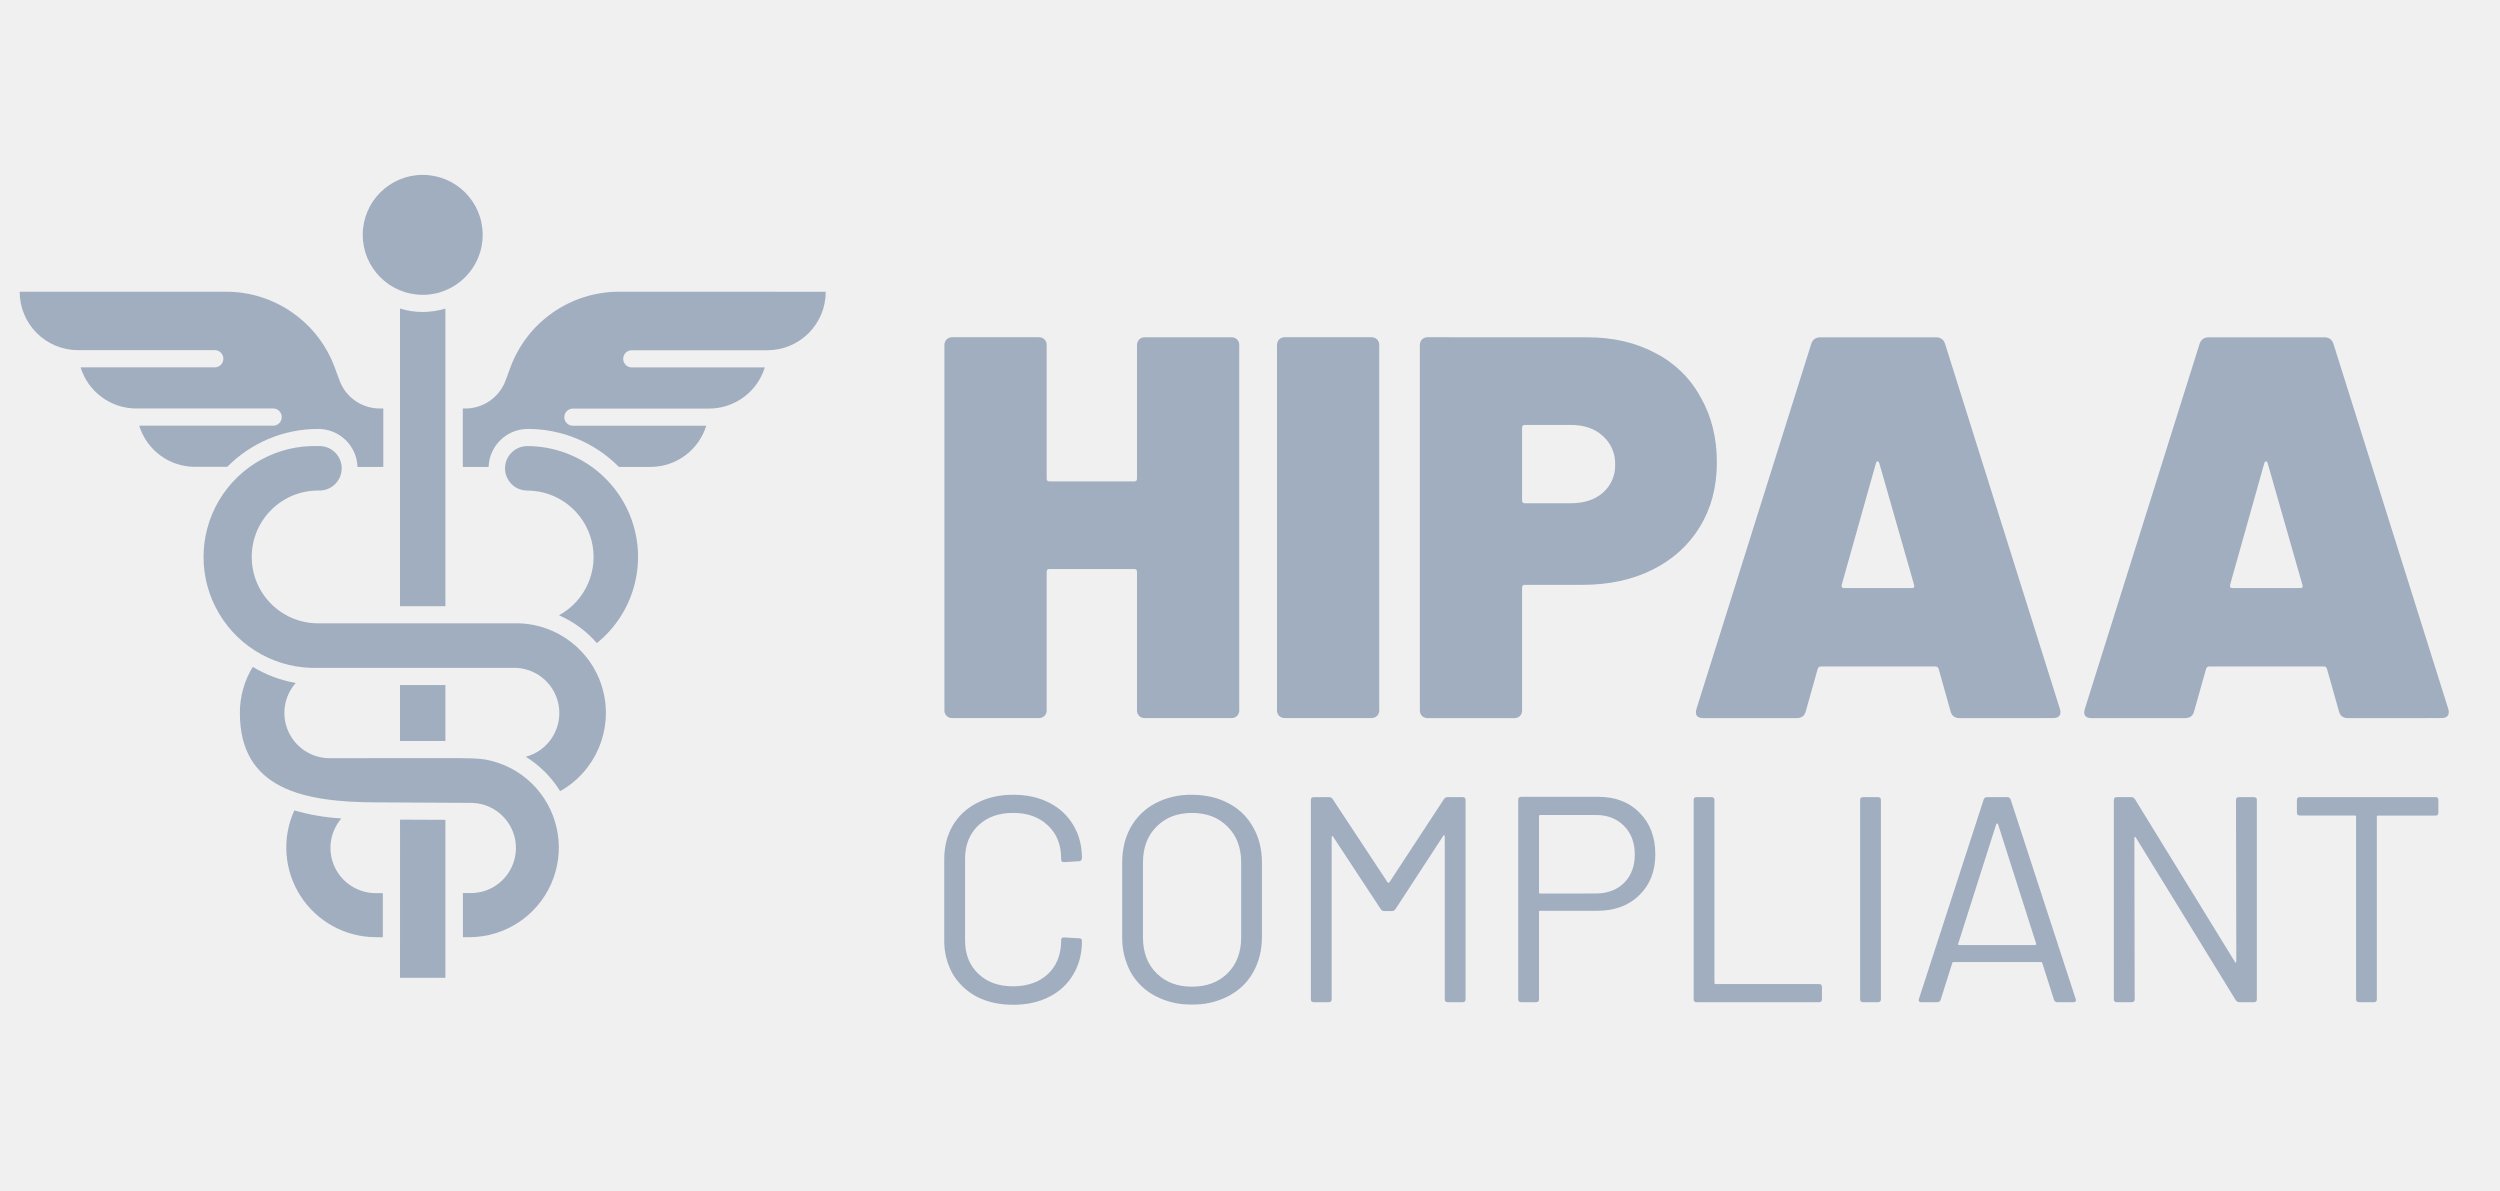
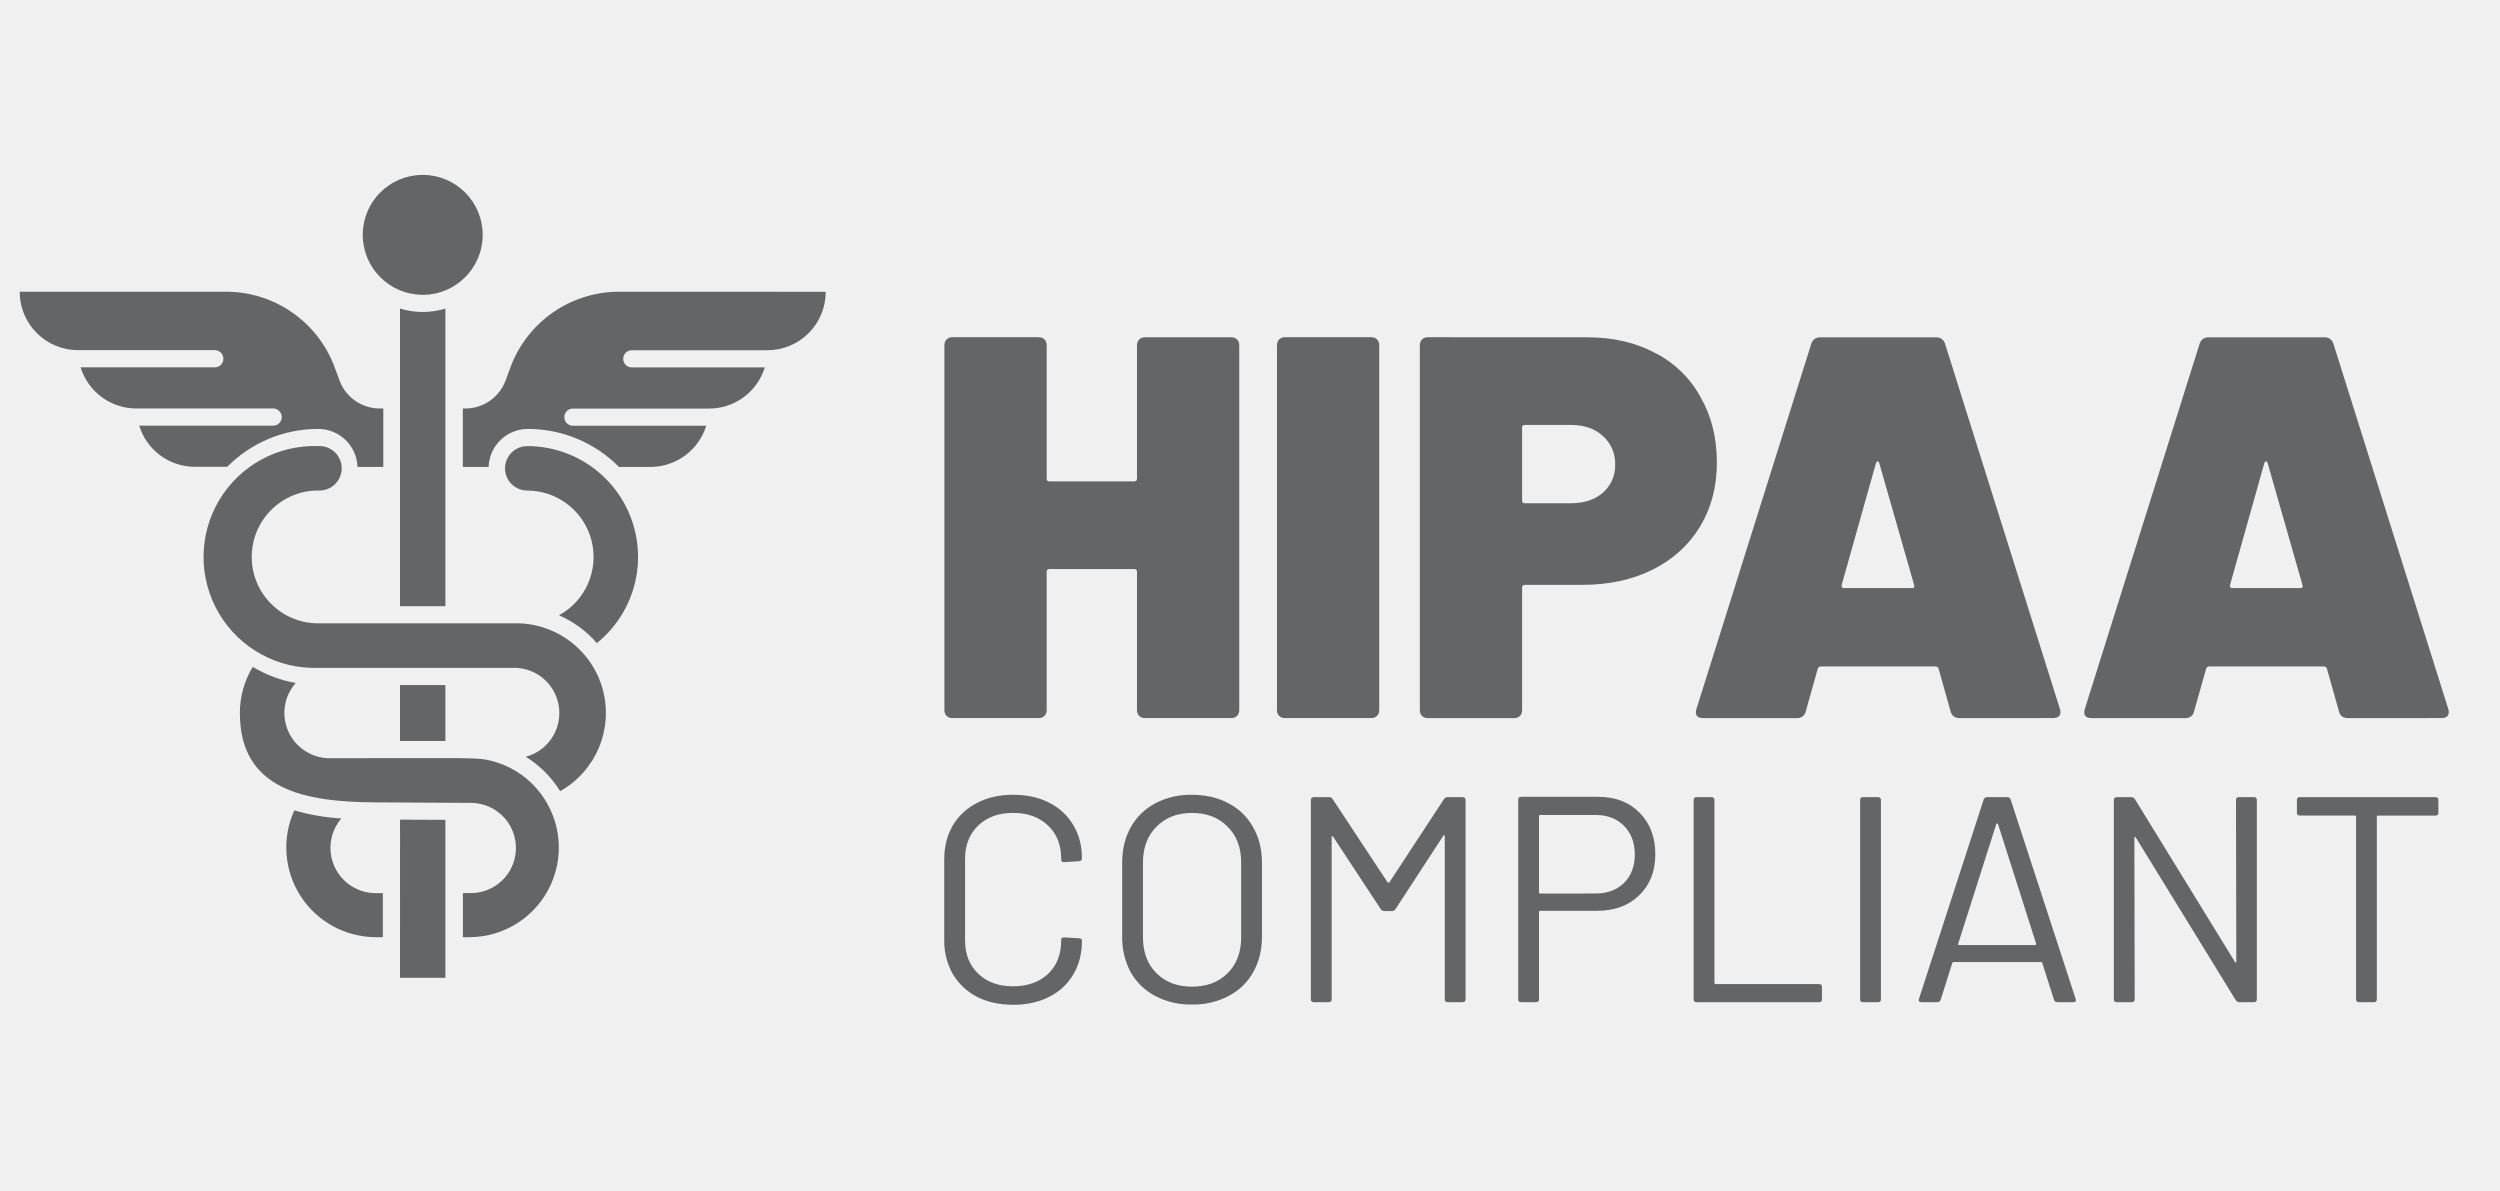
<svg xmlns="http://www.w3.org/2000/svg" width="63" height="30" fill="none">
-   <g fill="#A0AEC0" clip-path="url(#a)">
+   <g fill="#646567" clip-path="url(#a)">
    <path d="M8.017 10.809a.99.99 0 0 1 .992.957h.65v-1.472h-.09a1.08 1.08 0 0 1-1.013-.706l-.119-.323a2.92 2.92 0 0 0-2.739-1.914H.496a1.47 1.47 0 0 0 1.47 1.473h3.431a.217.217 0 1 1 0 .433H2.031a1.47 1.47 0 0 0 1.407 1.037h3.43a.217.217 0 1 1 0 .433h-3.36a1.47 1.47 0 0 0 1.404 1.037h.814a3.22 3.22 0 0 1 2.291-.955M15.6 7.351a2.92 2.92 0 0 0-2.74 1.914l-.119.323a1.08 1.08 0 0 1-1.006.706h-.072v1.472h.65a.99.99 0 0 1 .991-.957 3.23 3.23 0 0 1 2.293.957h.814a1.47 1.47 0 0 0 1.386-1.037h-3.36a.216.216 0 0 1 0-.433h3.43a1.47 1.47 0 0 0 1.406-1.037h-3.366a.217.217 0 0 1 0-.433h3.431a1.47 1.47 0 0 0 1.47-1.473zm-5.52.425v7.5h1.144v-7.5a1.95 1.95 0 0 1-1.143 0m-.001 9.487h1.144v1.411H10.08zm0 7.378h1.144V20.66l-1.143-.005zm.572-17.211a1.511 1.511 0 1 0 0-3.023 1.511 1.511 0 0 0 0 3.022" />
    <path d="M13.287 11.242a.56.56 0 1 0 0 1.12 1.674 1.674 0 0 1 .8 3.143c.367.16.693.4.954.701a2.792 2.792 0 0 0-1.754-4.964m-.277 4.466H8.017a1.673 1.673 0 1 1 0-3.347.561.561 0 1 0 0-1.12 2.796 2.796 0 1 0 0 5.589h4.993a1.14 1.14 0 0 1 .24 2.24c.352.219.648.515.866.867a2.26 2.26 0 0 0-1.104-4.23z" />
    <path d="M13.512 19.859a2.23 2.23 0 0 0-1.128-.685c-.379-.093-.366-.067-4.081-.067a1.141 1.141 0 0 1-.851-1.896 3.2 3.2 0 0 1-1.083-.405c-.213.35-.326.752-.324 1.162 0 1.932 1.62 2.244 3.43 2.252.776 0-.666 0 2.433.013a1.137 1.137 0 0 1-.063 2.273h-.18v1.111h.18a2.258 2.258 0 0 0 1.667-3.758" />
    <path d="M8.602 20.625a5.4 5.4 0 0 1-1.185-.203 2.26 2.26 0 0 0 2.05 3.195h.18v-1.11h-.18a1.14 1.14 0 0 1-.865-1.882" />
  </g>
-   <path fill="#A0AEC0" d="M28.652 8.705q0-.096.055-.15a.2.2 0 0 1 .15-.056h2.166q.096 0 .151.055a.2.2 0 0 1 .055.151v9.185a.2.2 0 0 1-.055.151.2.2 0 0 1-.15.055h-2.166a.2.2 0 0 1-.151-.055.2.2 0 0 1-.055-.15v-3.483q0-.068-.069-.068h-2.138q-.069 0-.069.068v3.482a.2.2 0 0 1-.055.151.2.2 0 0 1-.15.055h-2.167a.2.2 0 0 1-.15-.055.2.2 0 0 1-.055-.15V8.704q0-.096.055-.15a.2.2 0 0 1 .15-.056h2.166q.097 0 .151.055a.2.2 0 0 1 .055.151v3.359q0 .069.069.068h2.138q.069 0 .069-.068zm3.733 9.39a.2.2 0 0 1-.15-.054.2.2 0 0 1-.055-.15V8.704q0-.096.054-.15a.2.2 0 0 1 .151-.056h2.166q.096 0 .151.055a.2.2 0 0 1 .055.151v9.185a.2.2 0 0 1-.055.151.2.2 0 0 1-.15.055zM40.003 8.5q.973 0 1.713.398a2.67 2.67 0 0 1 1.138 1.11q.411.713.411 1.646 0 .918-.425 1.617-.424.699-1.192 1.083t-1.769.384h-1.453q-.069 0-.069.069v3.084a.2.2 0 0 1-.054.151.2.2 0 0 1-.151.055h-2.166a.2.2 0 0 1-.151-.055.2.2 0 0 1-.055-.15V8.704q0-.096.055-.15a.2.2 0 0 1 .15-.056zm-.425 4.182q.507 0 .808-.26a.9.9 0 0 0 .316-.714.92.92 0 0 0-.316-.726q-.3-.274-.809-.274h-1.151q-.069 0-.069.068v1.837q0 .069.069.069zm9.808 5.415q-.191 0-.233-.178l-.301-1.07q-.028-.054-.069-.054h-2.906q-.041 0-.069.054l-.301 1.07q-.041.178-.233.178h-2.345q-.246 0-.178-.233l2.893-9.2q.054-.164.233-.164h2.906q.179 0 .233.165l2.893 9.199q.014.027.014.082 0 .15-.192.15zm-2.975-3.359q-.013.082.055.082h1.714q.082 0 .055-.082l-.878-3.07q-.014-.042-.04-.042-.029 0-.042.041zm12.762 3.359q-.192 0-.233-.178l-.302-1.07q-.026-.054-.068-.054h-2.907q-.04 0-.068.054l-.302 1.07q-.04.178-.233.178h-2.344q-.247 0-.178-.233l2.892-9.2q.056-.164.233-.164h2.907q.178 0 .233.165l2.893 9.199a.2.2 0 0 1 .013.082q0 .15-.192.15zm-2.975-3.359q-.014.082.055.082h1.714q.082 0 .054-.082l-.877-3.07q-.015-.042-.041-.042t-.041.041zM25.53 25.32q-.516 0-.908-.199a1.54 1.54 0 0 1-.612-.575 1.7 1.7 0 0 1-.215-.864v-2.03q0-.48.215-.85.22-.368.612-.568.392-.206.908-.206.517 0 .908.199.392.2.606.561.22.362.221.834a.08.08 0 0 1-.022.06.07.07 0 0 1-.052.021l-.376.023q-.075 0-.074-.067v-.022q0-.525-.332-.834-.332-.318-.879-.318t-.878.318-.332.834v2.067q0 .516.332.834t.878.317.879-.31q.332-.317.332-.841v-.015q0-.066.074-.066l.376.022q.075 0 .074.066 0 .48-.221.85a1.45 1.45 0 0 1-.606.56q-.39.2-.908.2m4.506-.007a1.9 1.9 0 0 1-.922-.214 1.54 1.54 0 0 1-.62-.598 1.85 1.85 0 0 1-.215-.9v-1.86q0-.51.215-.894a1.53 1.53 0 0 1 .62-.605 1.9 1.9 0 0 1 .922-.214q.524 0 .923.214.405.213.62.605.222.384.222.893v1.86q0 .51-.222.901-.215.384-.62.598a1.9 1.9 0 0 1-.923.214m0-.45q.562 0 .901-.34.34-.339.34-.9v-1.89q0-.561-.34-.9-.34-.348-.9-.348-.554 0-.894.347-.34.34-.34.901v1.89q0 .561.34.9.34.34.893.34m6.35-4.724q.036-.052.088-.052h.384q.075 0 .074.074v5.02q0 .073-.074.073h-.377q-.073 0-.073-.074v-4.104q0-.023-.015-.03-.015-.008-.022.015l-1.204 1.846q-.037.051-.088.051h-.192a.11.11 0 0 1-.089-.044l-1.203-1.83q-.007-.023-.022-.015-.015.007-.015.03v4.081q0 .075-.074.074h-.376q-.075 0-.074-.074v-5.02q0-.073.074-.073h.384a.1.1 0 0 1 .088.044l1.388 2.104q.007.007.022.007t.022-.007zm3.889-.06q.65 0 1.04.399.399.399.399 1.048 0 .642-.406 1.034-.399.39-1.056.391h-1.44q-.029 0-.029.03v2.2q0 .073-.073.073h-.377q-.075 0-.074-.074v-5.027q0-.074.074-.074zm-.06 2.436q.435 0 .71-.265.272-.273.272-.716 0-.45-.273-.724t-.709-.273h-1.402q-.03 0-.03.03v1.919q0 .03.03.03zm2.538 2.74q-.073 0-.073-.075v-5.02q0-.073.073-.073h.377q.074 0 .074.074v4.606q0 .03.03.03h2.605q.074 0 .074.073v.31q0 .075-.074.074zm4.196 0q-.075 0-.074-.075v-5.02q0-.073.074-.073h.377q.073 0 .073.074v5.02q0 .073-.074.073zm4.9 0q-.066 0-.088-.06l-.296-.93q-.008-.022-.03-.022h-2.207q-.021 0-.03.022l-.294.93q-.023.06-.089.06h-.399q-.08 0-.059-.082l1.632-5.027q.022-.06.088-.06h.502q.067 0 .089.06l1.639 5.027.007.03q0 .051-.066.051zm-2.502-1.477a.03.03 0 0 0 0 .03q.015.007.03.007h1.904q.015 0 .022-.008.015-.015.007-.03l-.96-3.011q-.007-.015-.022-.015t-.022.015zm7-3.617q0-.075.075-.074h.376q.075 0 .074.074v5.02q0 .073-.074.073h-.369q-.052 0-.089-.052l-2.517-4.097q-.007-.022-.022-.014-.015 0-.015.022l.008 4.067q0 .075-.074.074h-.377q-.074 0-.074-.074v-5.02q0-.073.074-.073h.37q.05 0 .088.052l2.517 4.096q.008.023.022.023.015-.007.015-.03zm5.026-.074q.075 0 .074.074v.317q0 .075-.074.074h-1.447q-.03 0-.03.03v4.598q0 .075-.073.074h-.376q-.075 0-.074-.074v-4.599q0-.03-.03-.03h-1.388q-.073 0-.073-.073v-.317q0-.075.073-.074z" />
+   <path fill="#646567" d="M28.652 8.705q0-.096.055-.15a.2.2 0 0 1 .15-.056h2.166q.096 0 .151.055a.2.2 0 0 1 .055.151v9.185a.2.2 0 0 1-.055.151.2.2 0 0 1-.15.055h-2.166a.2.2 0 0 1-.151-.055.2.2 0 0 1-.055-.15v-3.483q0-.068-.069-.068h-2.138q-.069 0-.069.068v3.482a.2.2 0 0 1-.055.151.2.2 0 0 1-.15.055h-2.167a.2.2 0 0 1-.15-.055.2.2 0 0 1-.055-.15V8.704q0-.096.055-.15a.2.2 0 0 1 .15-.056h2.166q.097 0 .151.055a.2.2 0 0 1 .055.151v3.359q0 .069.069.068h2.138q.069 0 .069-.068zm3.733 9.39a.2.2 0 0 1-.15-.054.2.2 0 0 1-.055-.15V8.704q0-.096.054-.15a.2.2 0 0 1 .151-.056h2.166q.096 0 .151.055a.2.2 0 0 1 .055.151v9.185a.2.2 0 0 1-.055.151.2.2 0 0 1-.15.055zM40.003 8.5q.973 0 1.713.398a2.67 2.67 0 0 1 1.138 1.11q.411.713.411 1.646 0 .918-.425 1.617-.424.699-1.192 1.083t-1.769.384h-1.453q-.069 0-.069.069v3.084a.2.2 0 0 1-.054.151.2.2 0 0 1-.151.055h-2.166a.2.2 0 0 1-.151-.055.2.2 0 0 1-.055-.15V8.704q0-.096.055-.15a.2.2 0 0 1 .15-.056zm-.425 4.182q.507 0 .808-.26a.9.9 0 0 0 .316-.714.92.92 0 0 0-.316-.726q-.3-.274-.809-.274h-1.151q-.069 0-.069.068v1.837q0 .069.069.069zm9.808 5.415q-.191 0-.233-.178l-.301-1.07q-.028-.054-.069-.054h-2.906q-.041 0-.069.054l-.301 1.07q-.041.178-.233.178h-2.345q-.246 0-.178-.233l2.893-9.2q.054-.164.233-.164h2.906q.179 0 .233.165l2.893 9.199q.014.027.014.082 0 .15-.192.15zm-2.975-3.359q-.013.082.055.082h1.714q.082 0 .055-.082l-.878-3.07q-.014-.042-.04-.042-.029 0-.042.041zm12.762 3.359q-.192 0-.233-.178l-.302-1.07q-.026-.054-.068-.054h-2.907q-.04 0-.068.054l-.302 1.07q-.04.178-.233.178h-2.344q-.247 0-.178-.233l2.892-9.2q.056-.164.233-.164h2.907q.178 0 .233.165l2.893 9.199a.2.2 0 0 1 .013.082q0 .15-.192.15zm-2.975-3.359q-.014.082.055.082h1.714q.082 0 .054-.082l-.877-3.07q-.015-.042-.041-.042t-.041.041zM25.53 25.32q-.516 0-.908-.199a1.54 1.54 0 0 1-.612-.575 1.7 1.7 0 0 1-.215-.864v-2.03q0-.48.215-.85.22-.368.612-.568.392-.206.908-.206.517 0 .908.199.392.2.606.561.22.362.221.834a.08.08 0 0 1-.022.06.07.07 0 0 1-.052.021l-.376.023q-.075 0-.074-.067v-.022q0-.525-.332-.834-.332-.318-.879-.318t-.878.318-.332.834v2.067q0 .516.332.834t.878.317.879-.31q.332-.317.332-.841v-.015q0-.066.074-.066l.376.022q.075 0 .074.066 0 .48-.221.85a1.45 1.45 0 0 1-.606.56q-.39.2-.908.2m4.506-.007a1.9 1.9 0 0 1-.922-.214 1.54 1.54 0 0 1-.62-.598 1.85 1.85 0 0 1-.215-.9v-1.86q0-.51.215-.894a1.53 1.53 0 0 1 .62-.605 1.9 1.9 0 0 1 .922-.214q.524 0 .923.214.405.213.62.605.222.384.222.893v1.86q0 .51-.222.901-.215.384-.62.598a1.9 1.9 0 0 1-.923.214m0-.45q.562 0 .901-.34.34-.339.34-.9v-1.89q0-.561-.34-.9-.34-.348-.9-.348-.554 0-.894.347-.34.34-.34.901v1.89q0 .561.34.9.34.34.893.34m6.35-4.724q.036-.052.088-.052h.384q.075 0 .074.074v5.02q0 .073-.074.073h-.377q-.073 0-.073-.074v-4.104q0-.023-.015-.03-.015-.008-.022.015l-1.204 1.846q-.037.051-.088.051h-.192a.11.11 0 0 1-.089-.044l-1.203-1.83q-.007-.023-.022-.015-.015.007-.015.03v4.081q0 .075-.074.074h-.376q-.075 0-.074-.074v-5.02q0-.073.074-.073h.384a.1.1 0 0 1 .088.044l1.388 2.104q.007.007.022.007t.022-.007zm3.889-.06q.65 0 1.04.399.399.399.399 1.048 0 .642-.406 1.034-.399.39-1.056.391h-1.44q-.029 0-.029.03v2.2q0 .073-.073.073h-.377q-.075 0-.074-.074v-5.027q0-.074.074-.074zm-.06 2.436q.435 0 .71-.265.272-.273.272-.716 0-.45-.273-.724t-.709-.273h-1.402q-.03 0-.03.03v1.919q0 .03.03.03zm2.538 2.74q-.073 0-.073-.075v-5.02q0-.073.073-.073h.377q.074 0 .074.074v4.606q0 .03.03.03h2.605q.074 0 .074.073v.31q0 .075-.074.074zm4.196 0q-.075 0-.074-.075v-5.02q0-.073.074-.073h.377q.073 0 .073.074v5.02q0 .073-.074.073zm4.9 0q-.066 0-.088-.06l-.296-.93q-.008-.022-.03-.022h-2.207q-.021 0-.03.022l-.294.93q-.023.06-.089.06h-.399q-.08 0-.059-.082l1.632-5.027q.022-.06.088-.06h.502q.067 0 .089.06l1.639 5.027.007.03q0 .051-.066.051zm-2.502-1.477a.03.03 0 0 0 0 .03q.015.007.03.007h1.904q.015 0 .022-.008.015-.015.007-.03l-.96-3.011q-.007-.015-.022-.015t-.022.015zm7-3.617q0-.075.075-.074h.376q.075 0 .074.074v5.02q0 .073-.074.073h-.369q-.052 0-.089-.052l-2.517-4.097q-.007-.022-.022-.014-.015 0-.015.022l.008 4.067q0 .075-.074.074h-.377q-.074 0-.074-.074v-5.02q0-.073.074-.073h.37q.05 0 .088.052l2.517 4.096q.008.023.022.023.015-.007.015-.03zm5.026-.074q.075 0 .074.074v.317q0 .075-.074.074h-1.447q-.03 0-.03.03v4.598q0 .075-.073.074h-.376q-.075 0-.074-.074v-4.599q0-.03-.03-.03h-1.388q-.073 0-.073-.073v-.317q0-.075.073-.074z" />
  <defs>
    <clipPath id="a">
      <path fill="#fff" d="M.26 4.132h20.785v20.785H.26z" />
    </clipPath>
  </defs>
</svg>
